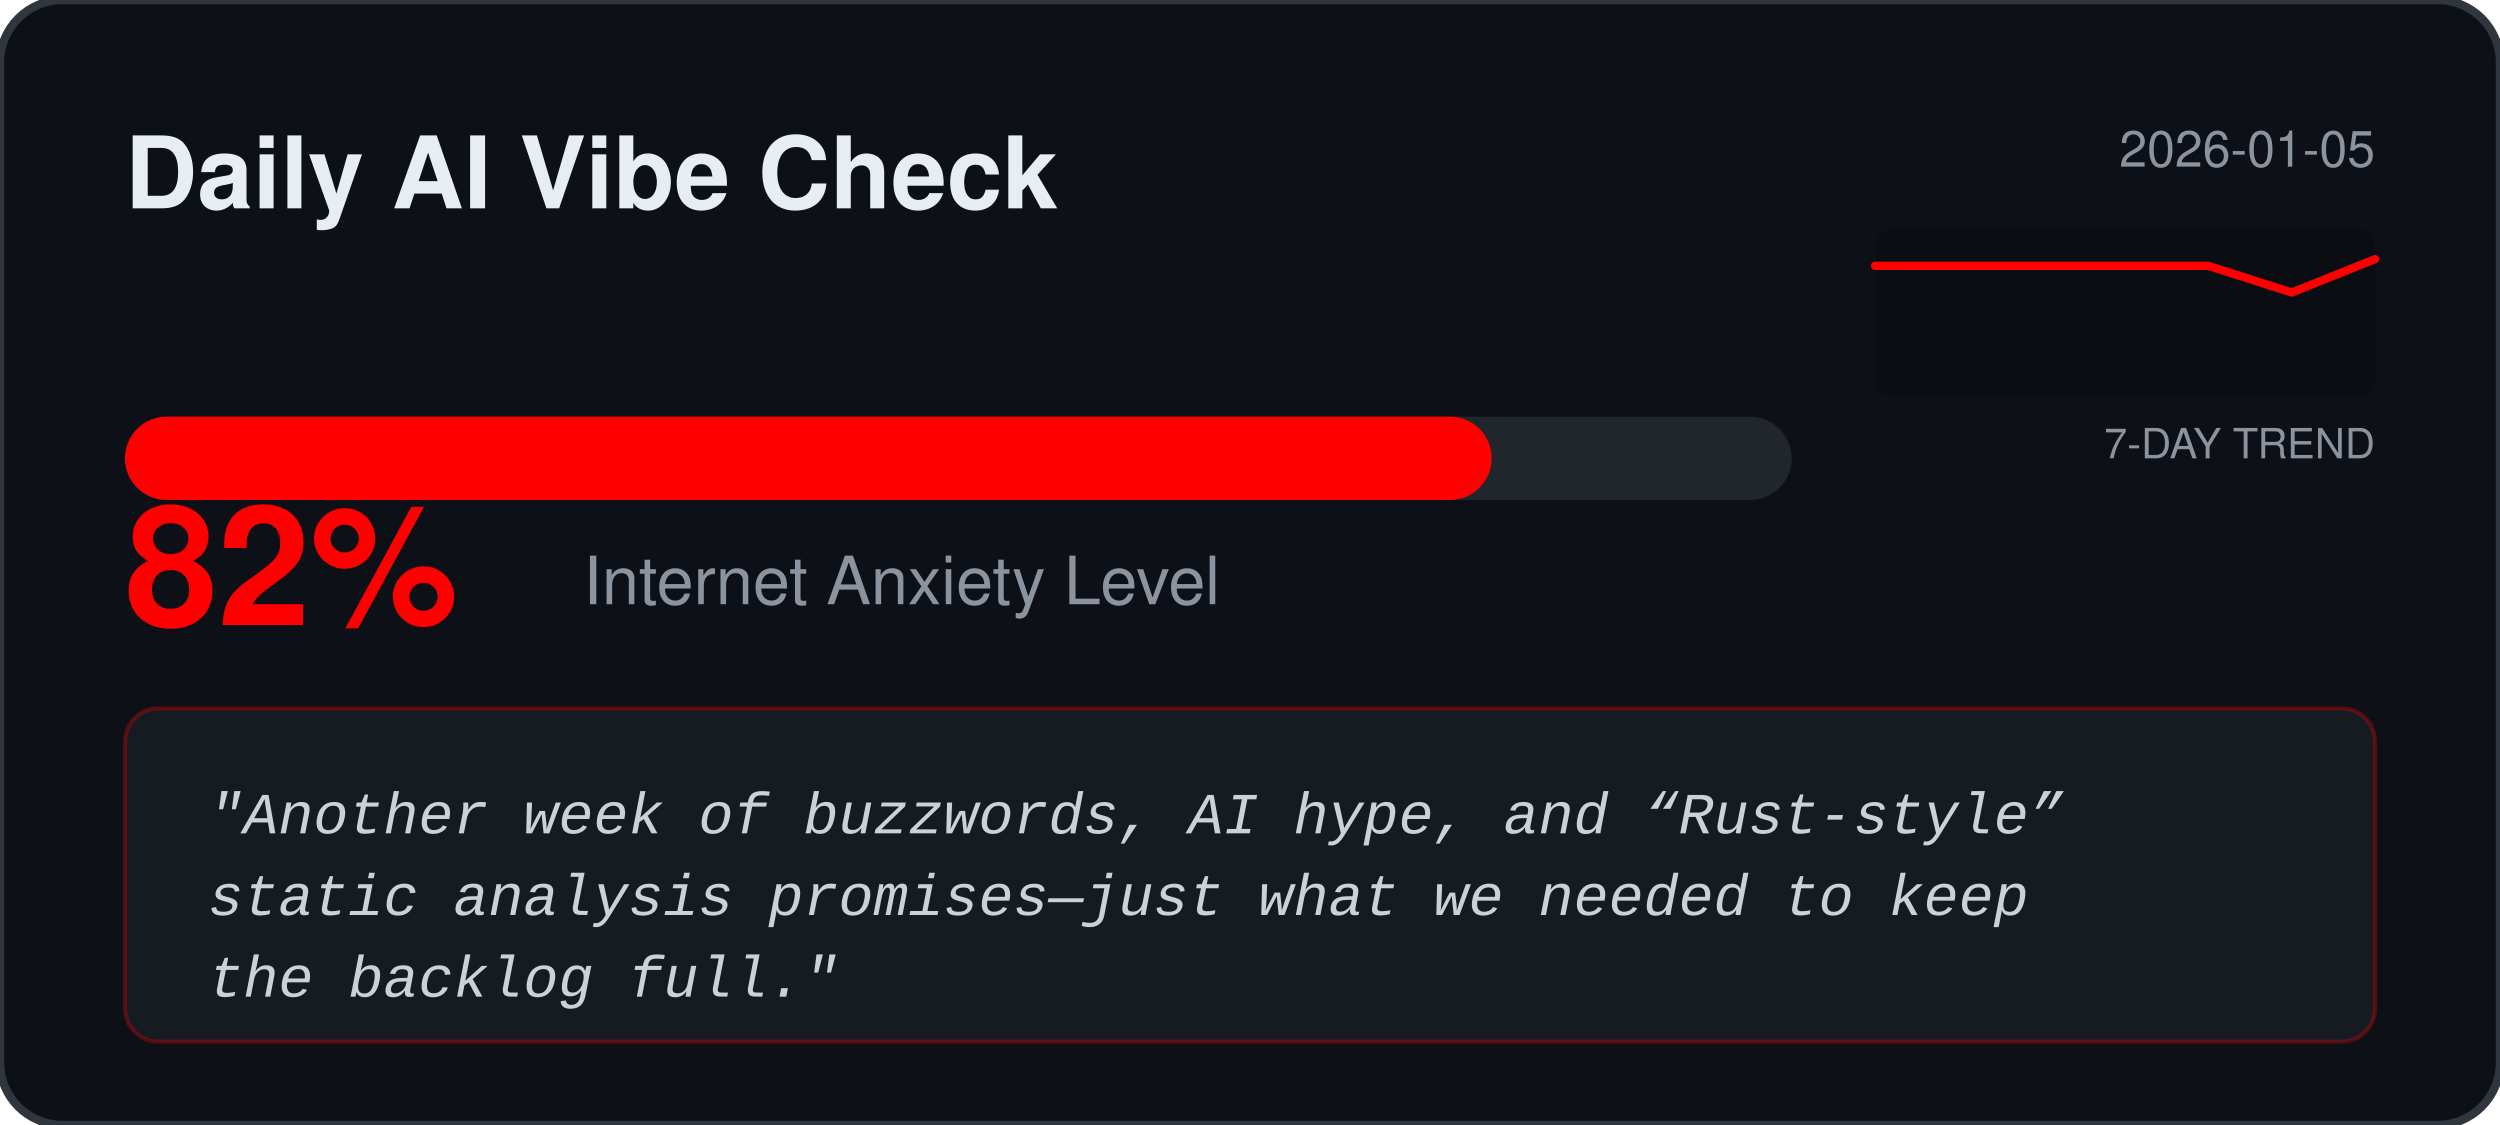
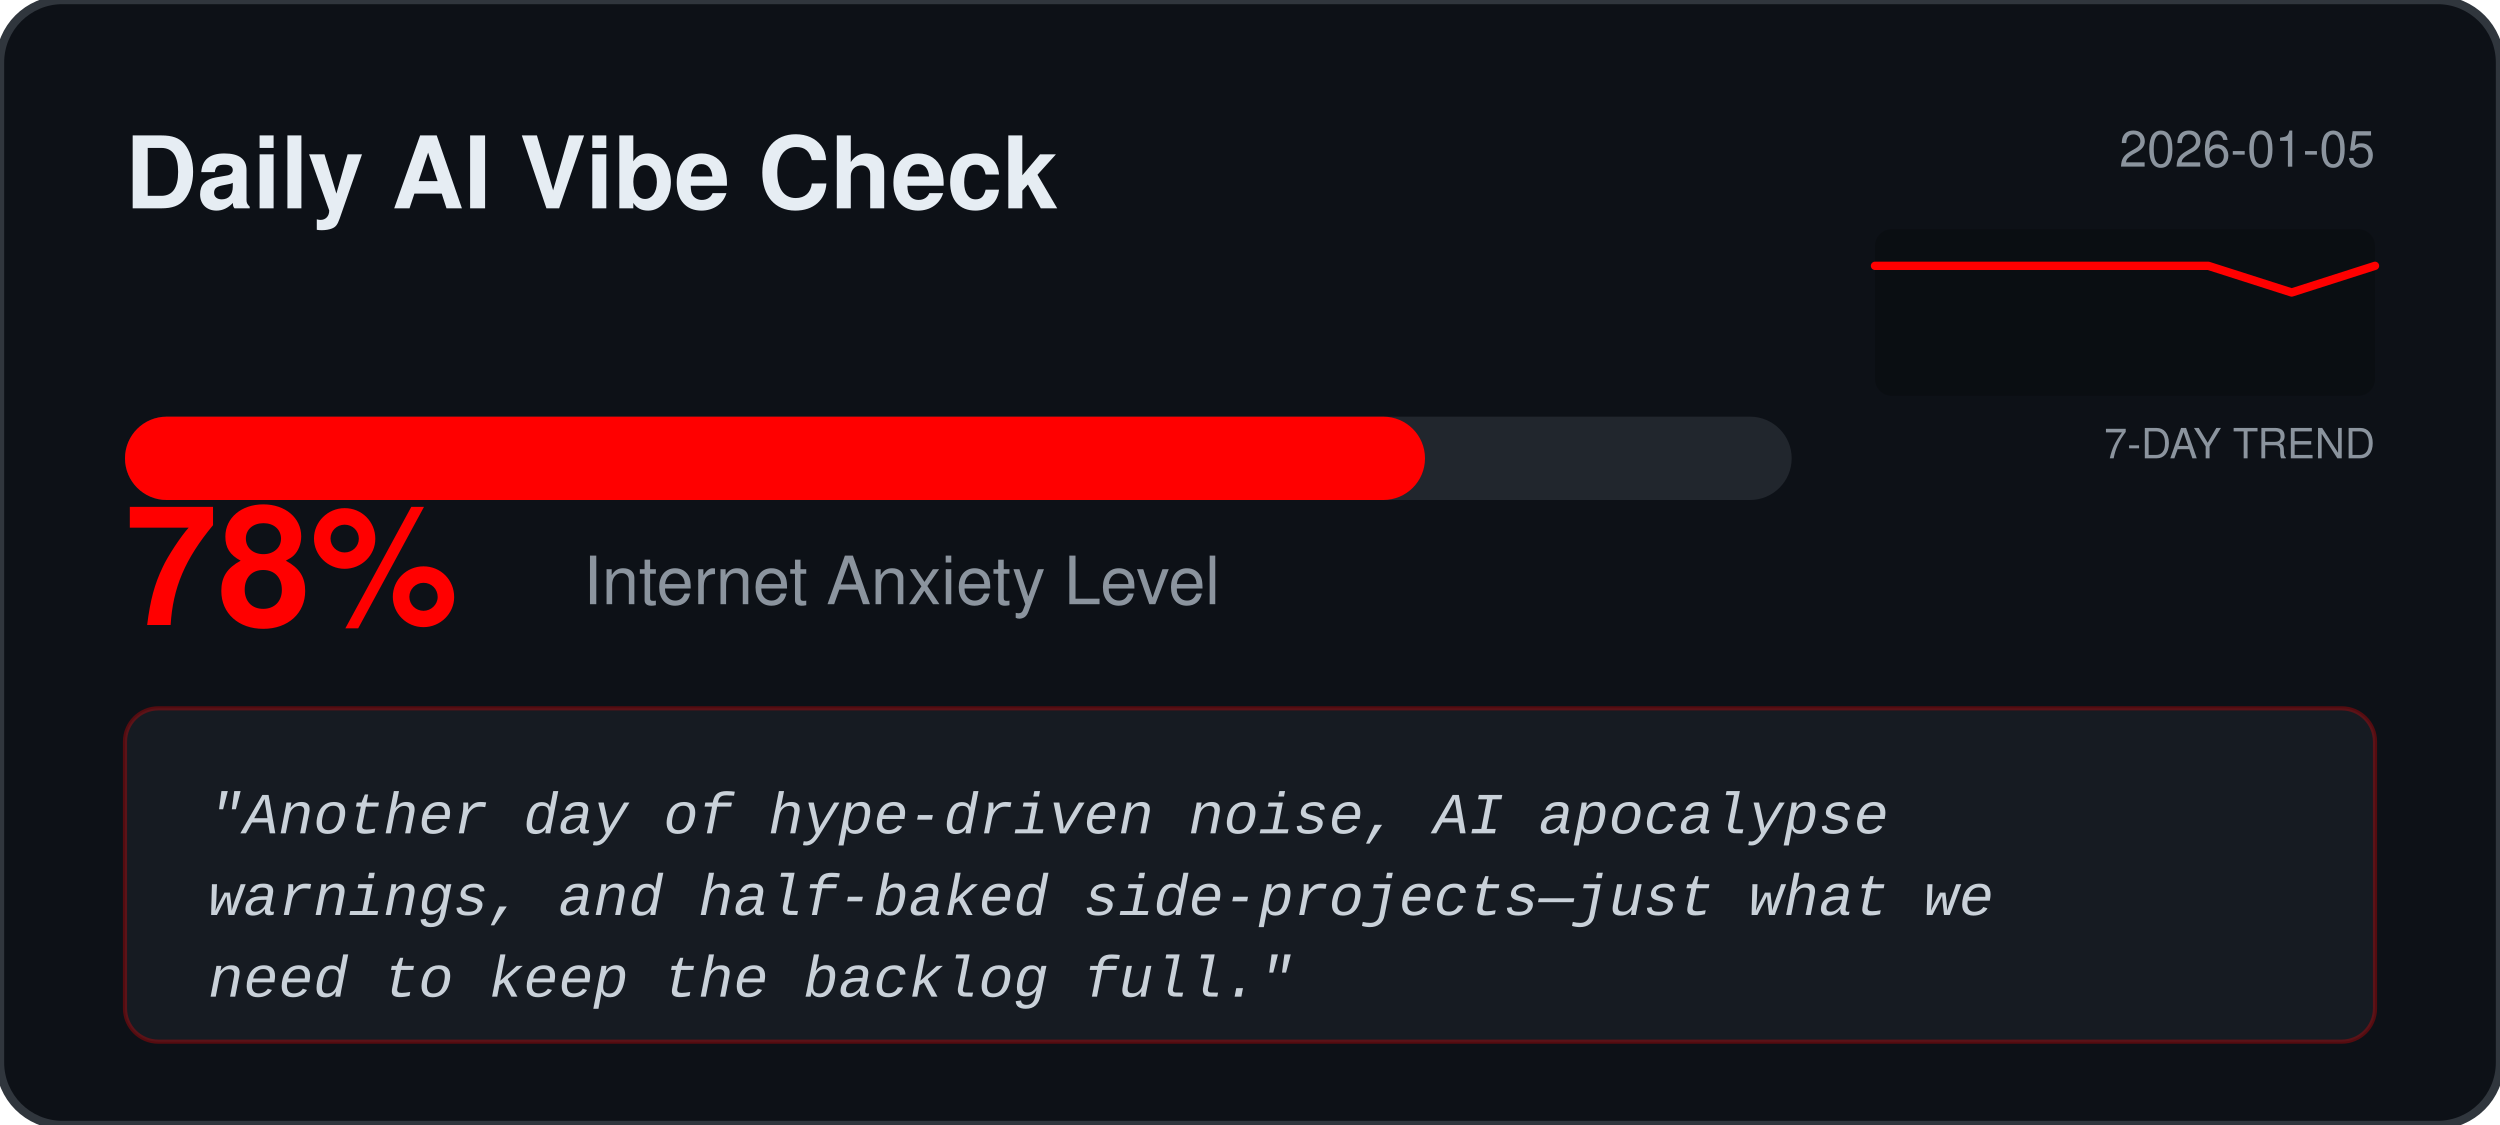
<svg xmlns="http://www.w3.org/2000/svg" width="600" height="270" viewBox="0 0 600 270" fill="none">
  <rect width="600" height="270" rx="15" fill="#0D1117" stroke="#30363D" stroke-width="2" />
  <text x="30" y="50" fill="#E6EDF3" font-family="Segoe UI, Helvetica, sans-serif" font-weight="bold" font-size="24">Daily AI Vibe Check</text>
  <text x="570" y="40" fill="#8B949E" font-family="Segoe UI, Helvetica, sans-serif" font-size="12" text-anchor="end">2026-01-05</text>
  <rect x="450" y="55" width="120" height="40" fill="#000000" fill-opacity="0.2" rx="4" />
  <text x="570" y="110" fill="#8B949E" font-family="Segoe UI, Helvetica, sans-serif" font-size="10" text-anchor="end">7-DAY TREND</text>
-   <polyline points="450.0,63.8 470.0,63.8 490.0,63.8 510.0,63.8 530.0,63.8 550.0,70.2 570.0,62.2" fill="none" stroke="#FF0000" stroke-width="2" stroke-linecap="round" stroke-linejoin="round" />
+   <polyline points="450.0,63.8 470.0,63.8 490.0,63.8 510.0,63.8 530.0,63.8 550.0,70.2 570.0,63.8" fill="none" stroke="#FF0000" stroke-width="2" stroke-linecap="round" stroke-linejoin="round" />
  <rect x="30" y="100" width="400" height="20" rx="10" fill="#21262D" />
-   <rect x="30" y="100" width="328.0" height="20" rx="10" fill="#FF0000" />
-   <text x="30" y="150" fill="#FF0000" font-family="Segoe UI, Helvetica, sans-serif" font-weight="bold" font-size="40">82%</text>
+   <rect x="30" y="100" width="312.0" height="20" rx="10" fill="#FF0000" />
+   <text x="30" y="150" fill="#FF0000" font-family="Segoe UI, Helvetica, sans-serif" font-weight="bold" font-size="40">78%</text>
  <text x="140" y="145" fill="#8B949E" font-family="Segoe UI, Helvetica, sans-serif" font-size="16">Internet Anxiety Level</text>
  <rect x="30" y="170" width="540" height="80" rx="8" fill="#161B22" stroke="#FF0000" stroke-opacity="0.3" />
  <text x="50" y="200" fill="#C9D1D9" font-family="Courier New, monospace" font-size="14" font-style="italic">
-     <tspan x="50" dy="0">"Another week of buzzwords, AI hype, and “Rust‑style”</tspan>
-     <tspan x="50" dy="1.4em">static analysis promises—just what we needed to keep</tspan>
-     <tspan x="50" dy="1.4em">the backlog full."</tspan>
+     <tspan x="50" dy="0">"Another day of hype‑driven noise, AI apocalypse</tspan>
+     <tspan x="50" dy="1.4em">warnings, and half‑baked side‑projects—just what we</tspan>
+     <tspan x="50" dy="1.4em">need to keep the backlog full."</tspan>
  </text>
</svg>
